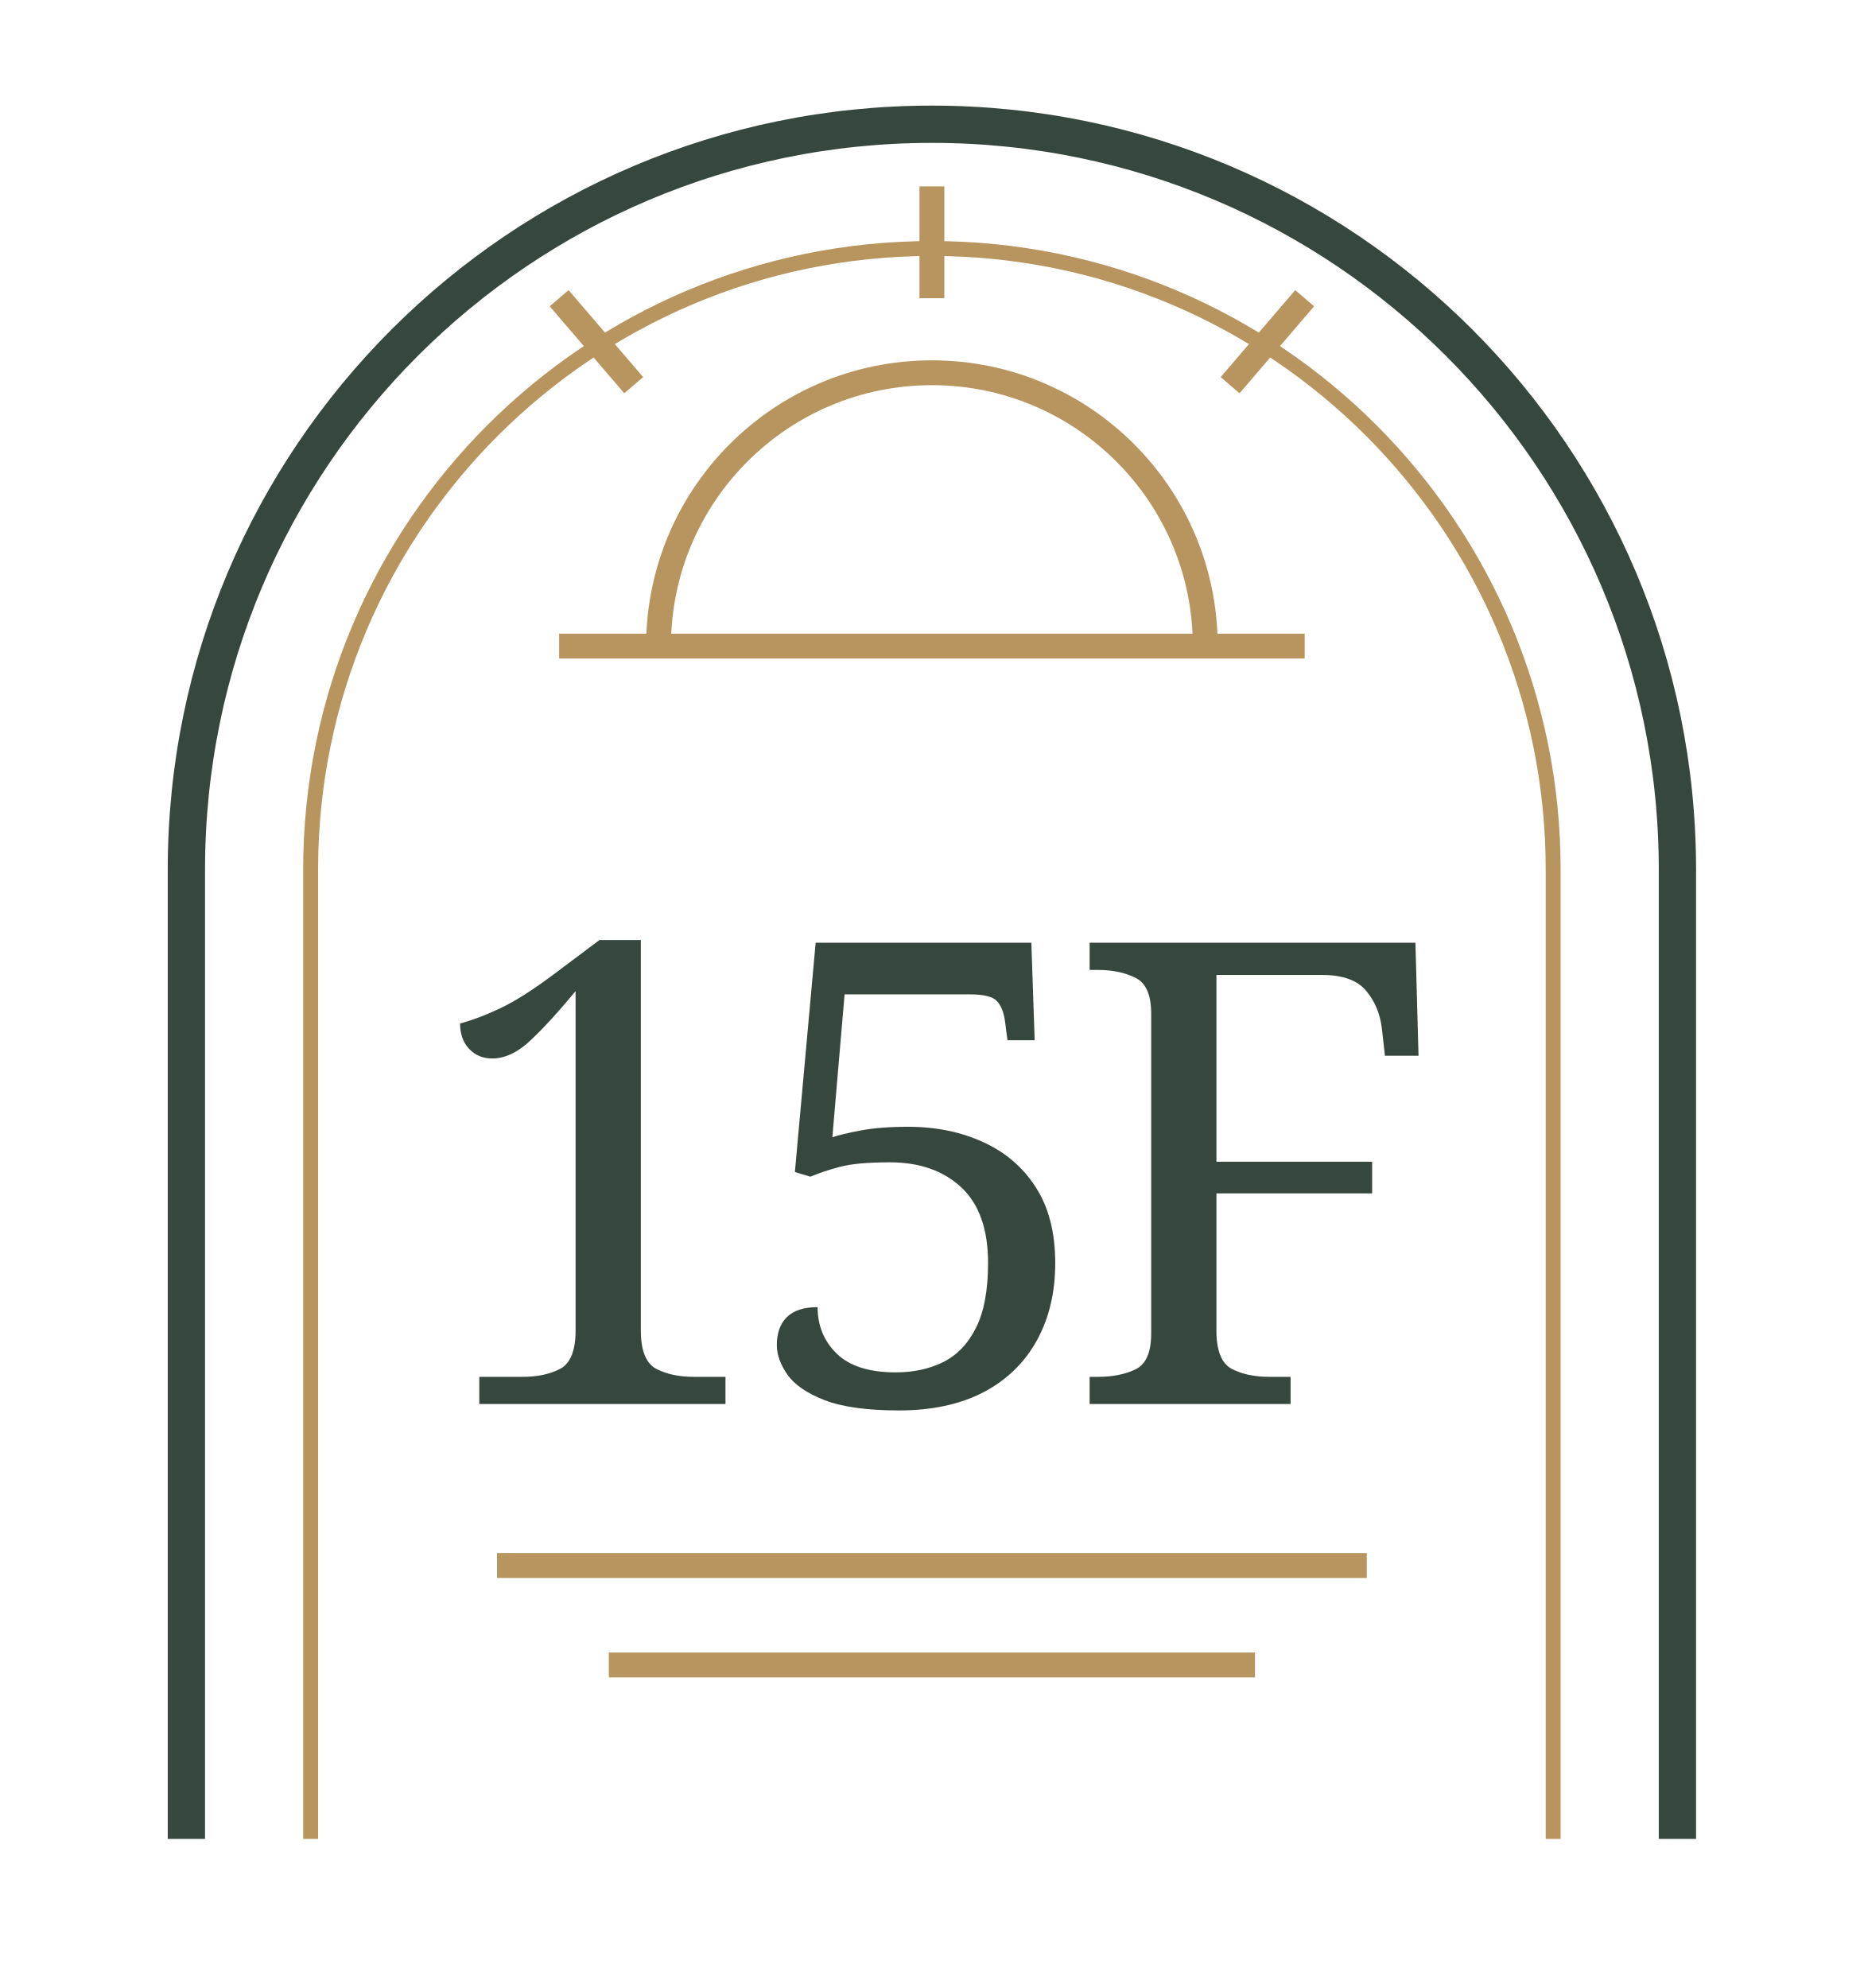
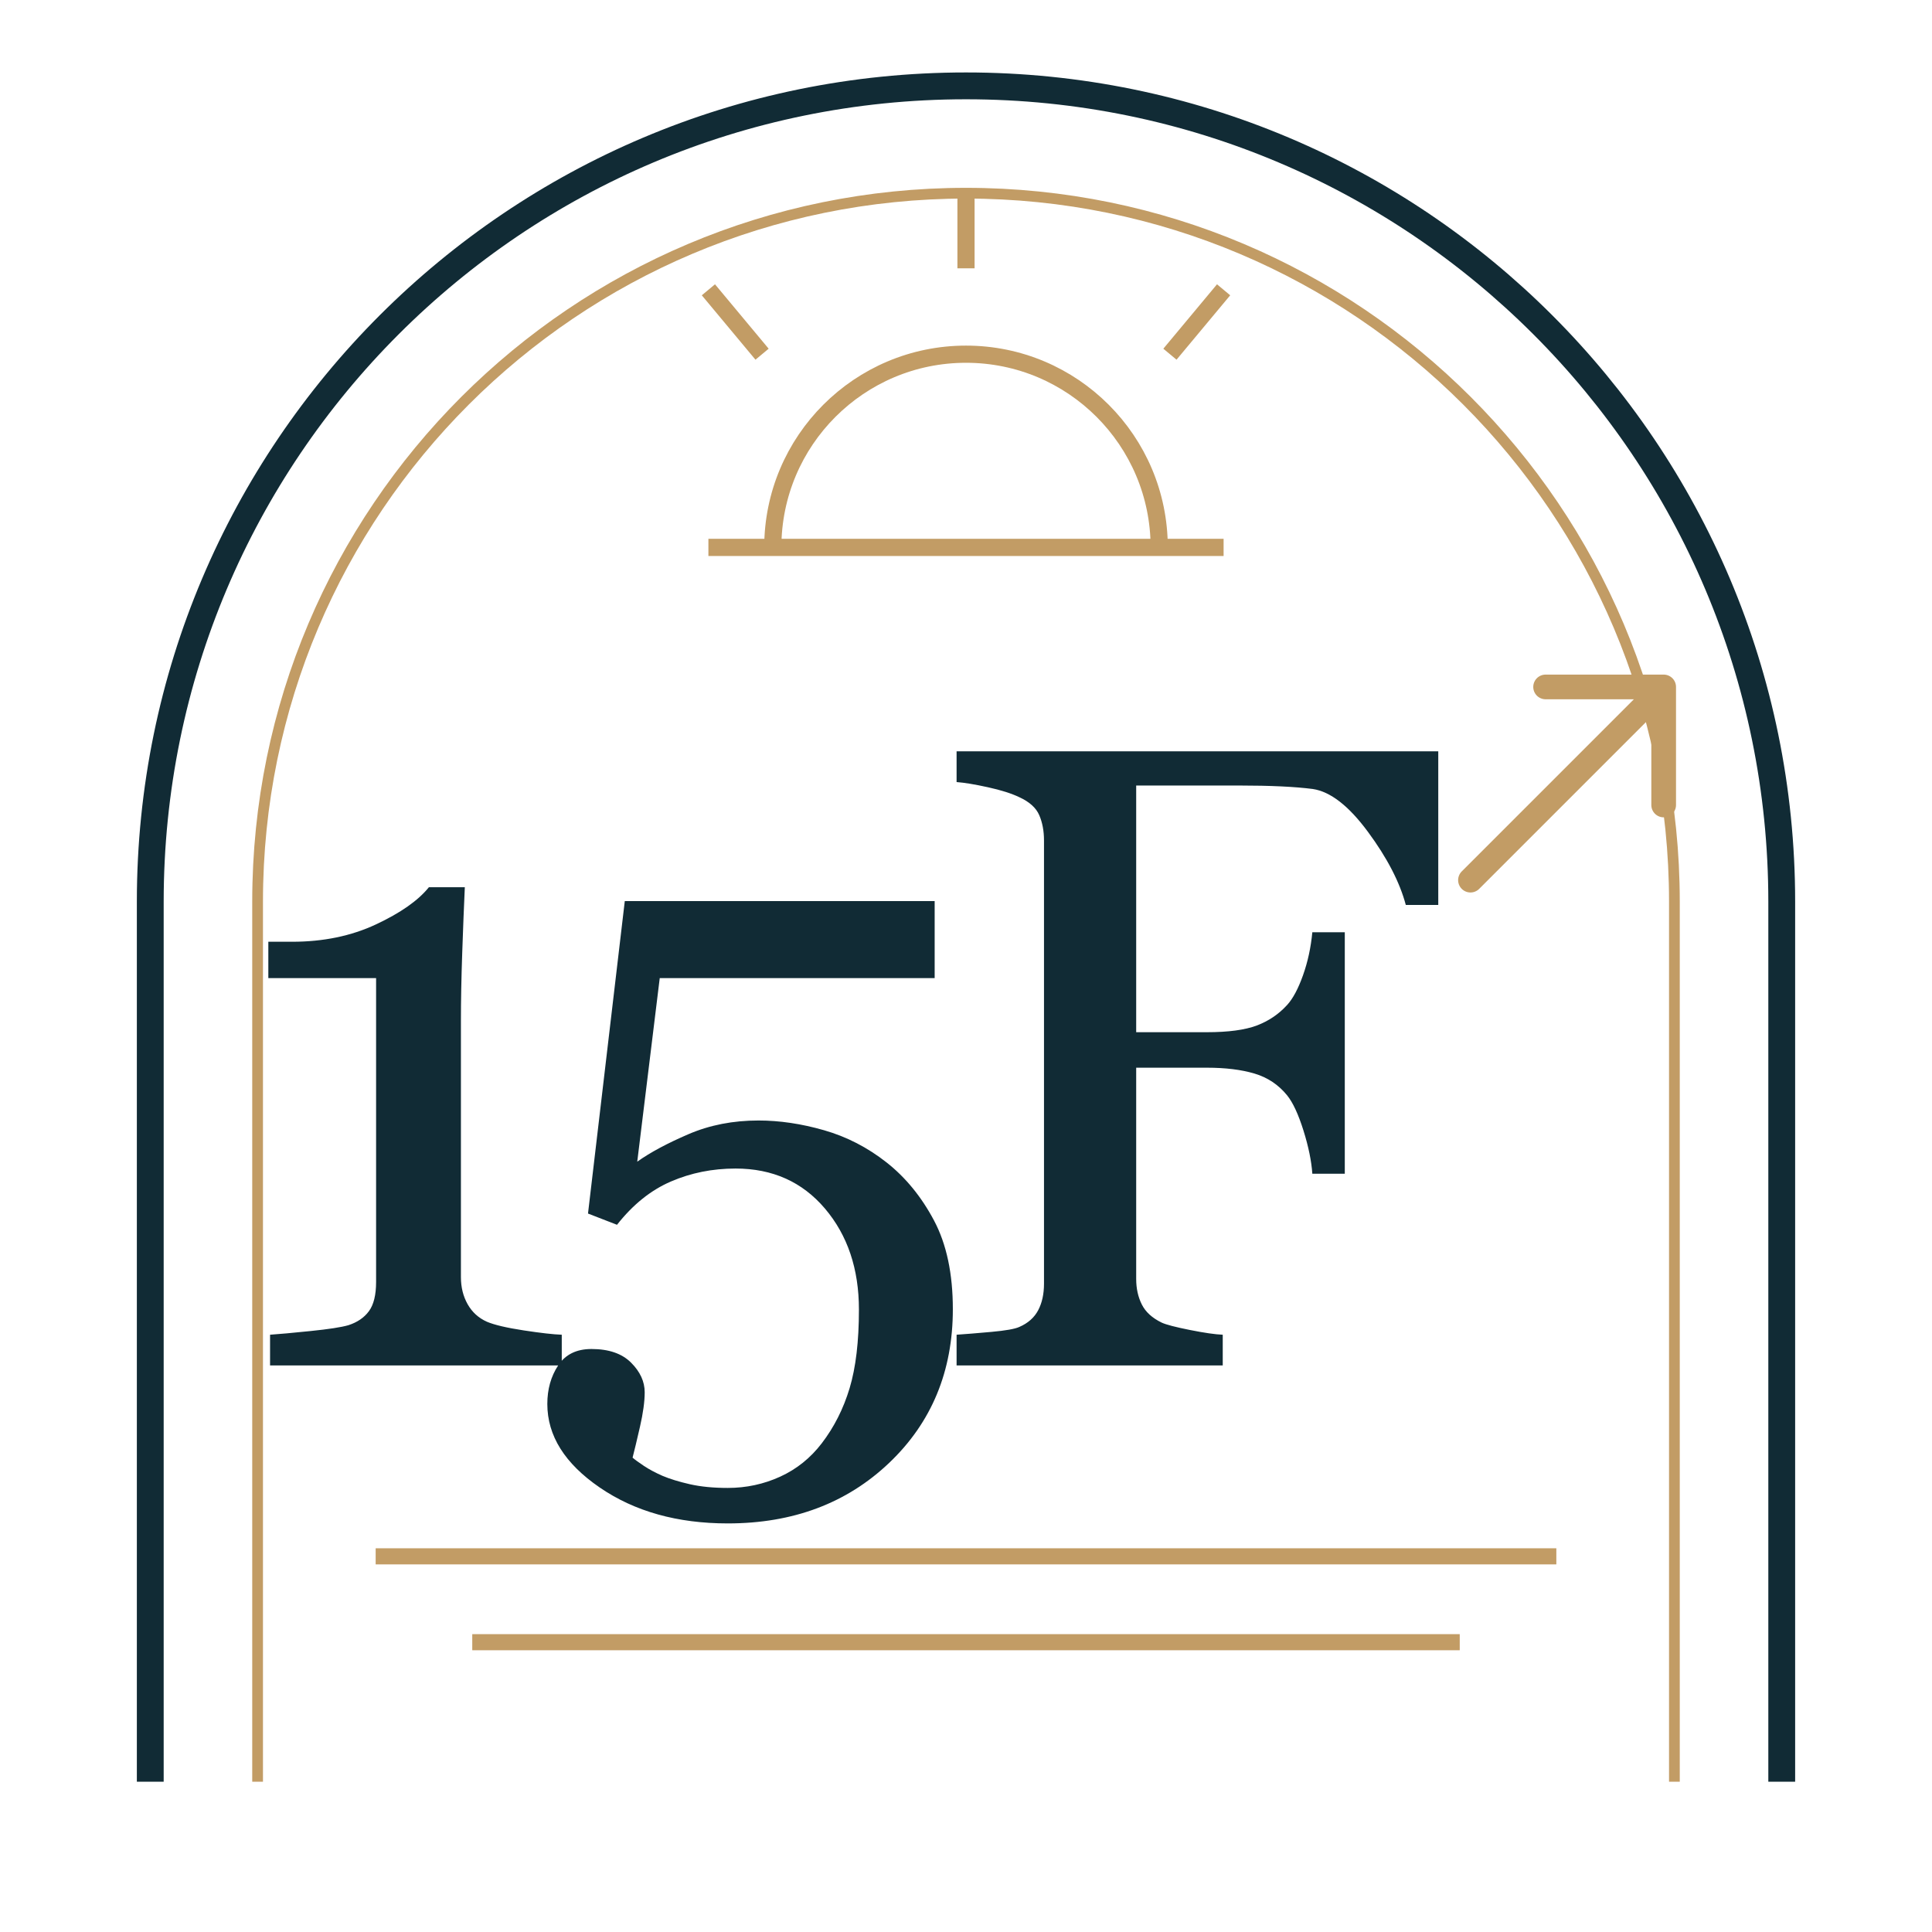
- <svg xmlns="http://www.w3.org/2000/svg" viewBox="0 0 150 160" fill="none">
-   <path d="M15 148V70a60 60 0 0 1 120 0v78" stroke="#36483E" stroke-width="3" />
-   <path d="M25 148V70a50 50 0 0 1 100 0v78" stroke="#B8955E" stroke-width="1.2" />
-   <path d="M53 52a22 22 0 0 1 44 0M45 52h60M75 15v9M45 24l6 7M105 24l-6 7" stroke="#B8955E" stroke-width="2" />
-   <text x="75" y="113" text-anchor="middle" fill="#36483E" font-family="Georgia,serif" font-size="52" letter-spacing="-3">15F</text>
-   <path d="M40 126h70M49 134h52" stroke="#B8955E" stroke-width="2" />
+ <svg xmlns="http://www.w3.org/2000/svg" viewBox="0 0 180 180" fill="none" role="img" aria-labelledby="mark-title">
+   <g id="rooftop-emblem">
+     <path d="M14 166V84a76 76 0 0 1 152 0v82" stroke="#112B35" stroke-width="2.5" />
+     <path d="M24 166V84a66 66 0 0 1 132 0v82" stroke="#C29C65" stroke-width="1" />
+     <path d="M72 51a18 18 0 0 1 36 0M66 51h48M90 18v7M66 27l5 6M114 27l-5 6" stroke="#C29C65" stroke-width="1.6" />
+     <path d="M52.338 127.216 L25.161 127.216 L25.161 124.353 C25.968 124.299 27.224 124.185 28.931 124.01 C30.638 123.836 31.814 123.654 32.459 123.466 C33.293 123.197 33.931 122.76 34.375 122.155 C34.818 121.551 35.04 120.643 35.04 119.434 L35.04 91.128 L25 91.128 L25 87.741 L27.218 87.741 C30.121 87.741 32.722 87.204 35.02 86.128 C37.318 85.053 38.965 83.897 39.959 82.661 L43.306 82.661 C43.225 84.408 43.145 86.451 43.064 88.79 C42.983 91.128 42.943 93.225 42.943 95.08 L42.943 118.99 C42.943 119.931 43.151 120.771 43.568 121.51 C43.985 122.25 44.583 122.794 45.362 123.143 C46.061 123.439 47.204 123.708 48.789 123.95 C50.375 124.192 51.558 124.326 52.338 124.353 Z M82.603 108.305 C84.377 109.703 85.85 111.504 87.019 113.708 C88.189 115.912 88.774 118.668 88.774 121.974 C88.774 127.753 86.798 132.525 82.847 136.288 C78.895 140.051 73.882 141.933 67.807 141.933 C63.103 141.933 59.124 140.817 55.872 138.586 C52.619 136.355 50.993 133.761 50.993 130.804 C50.993 129.433 51.329 128.237 52.001 127.216 C52.673 126.194 53.708 125.684 55.106 125.684 C56.719 125.684 57.948 126.107 58.795 126.954 C59.642 127.8 60.065 128.721 60.065 129.716 C60.065 130.576 59.917 131.651 59.622 132.941 C59.326 134.232 59.097 135.186 58.936 135.804 C59.151 135.992 59.501 136.248 59.985 136.57 C60.468 136.893 61.046 137.202 61.718 137.498 C62.417 137.793 63.271 138.055 64.279 138.284 C65.287 138.512 66.463 138.627 67.807 138.627 C69.527 138.627 71.154 138.277 72.686 137.578 C74.218 136.879 75.508 135.844 76.557 134.474 C77.712 132.968 78.579 131.255 79.157 129.333 C79.735 127.411 80.024 124.971 80.024 122.014 C80.024 118.224 78.969 115.086 76.859 112.599 C74.749 110.113 71.973 108.87 68.533 108.87 C66.382 108.87 64.373 109.273 62.505 110.079 C60.636 110.886 58.963 112.23 57.485 114.111 L54.783 113.063 L58.21 83.951 L87.08 83.951 L87.08 91.128 L61.466 91.128 L59.371 108.231 C60.581 107.369 62.174 106.515 64.151 105.666 C66.127 104.818 68.298 104.394 70.664 104.394 C72.627 104.394 74.664 104.696 76.775 105.301 C78.886 105.906 80.828 106.907 82.603 108.305 Z M134 84.314 L130.976 84.314 C130.411 82.19 129.235 79.919 127.448 77.5 C125.66 75.08 123.947 73.75 122.307 73.508 C121.474 73.4 120.486 73.32 119.343 73.266 C118.201 73.212 116.904 73.185 115.452 73.185 L105.856 73.185 L105.856 96.168 L112.445 96.168 C114.438 96.168 115.988 95.96 117.093 95.543 C118.197 95.127 119.141 94.488 119.922 93.628 C120.461 93.037 120.953 92.116 121.397 90.866 C121.842 89.616 122.132 88.279 122.267 86.854 L125.291 86.854 L125.291 109.353 L122.267 109.353 C122.186 108.171 121.91 106.827 121.438 105.321 C120.966 103.816 120.461 102.727 119.922 102.055 C119.114 101.061 118.096 100.382 116.87 100.019 C115.644 99.656 114.169 99.475 112.445 99.475 L105.856 99.475 L105.856 119.16 C105.856 120.046 106.031 120.837 106.38 121.535 C106.729 122.233 107.348 122.797 108.235 123.226 C108.638 123.414 109.512 123.642 110.856 123.91 C112.2 124.178 113.221 124.326 113.92 124.353 L113.92 127.216 L89.123 127.216 L89.123 124.353 C89.929 124.299 91.004 124.212 92.348 124.091 C93.692 123.97 94.566 123.815 94.969 123.627 C95.776 123.278 96.36 122.76 96.723 122.075 C97.086 121.389 97.267 120.563 97.267 119.595 L97.267 78.306 C97.267 77.419 97.12 76.633 96.824 75.947 C96.528 75.262 95.91 74.704 94.969 74.274 C94.243 73.925 93.269 73.615 92.046 73.347 C90.823 73.078 89.848 72.917 89.123 72.863 L89.123 70 L134 70 Z" fill="#112B35" />
+     <path d="M137 82l18-18M144 64h11v11" stroke="#C29C65" stroke-width="2.3" stroke-linecap="round" stroke-linejoin="round" />
+     <path d="M35 145h110M44 153h92" stroke="#C29C65" stroke-width="1.5" />
+   </g>
</svg>
